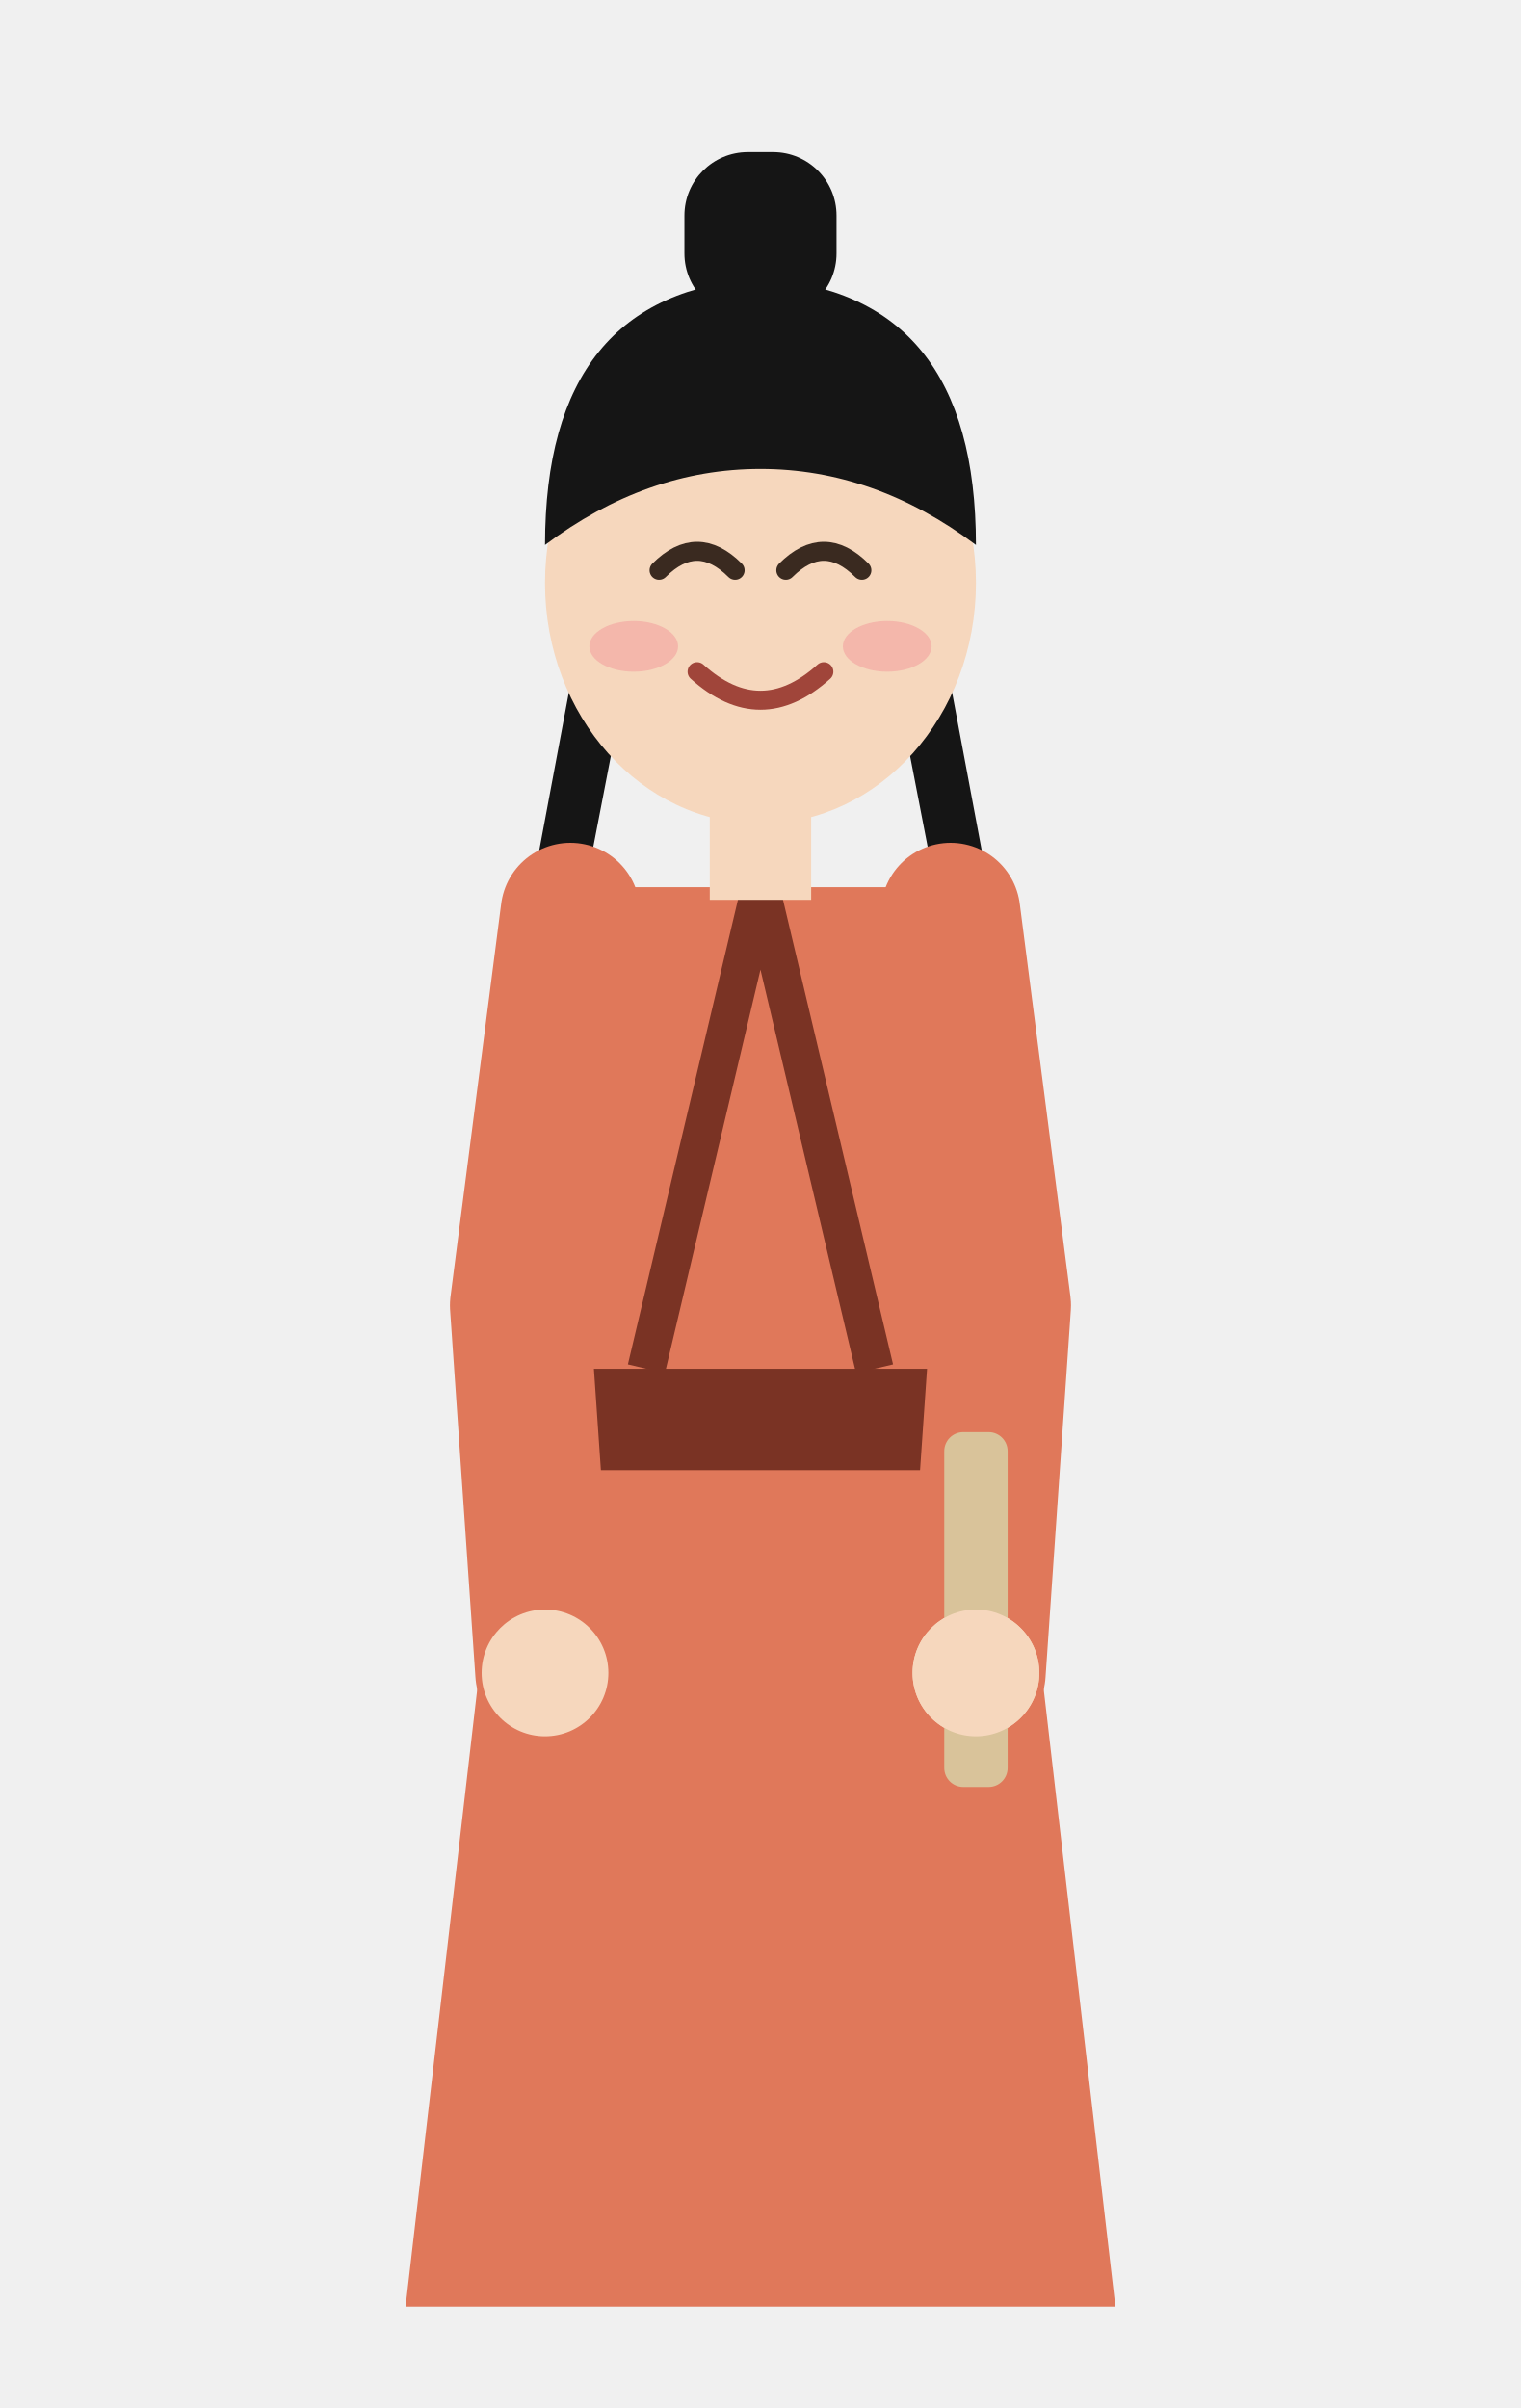
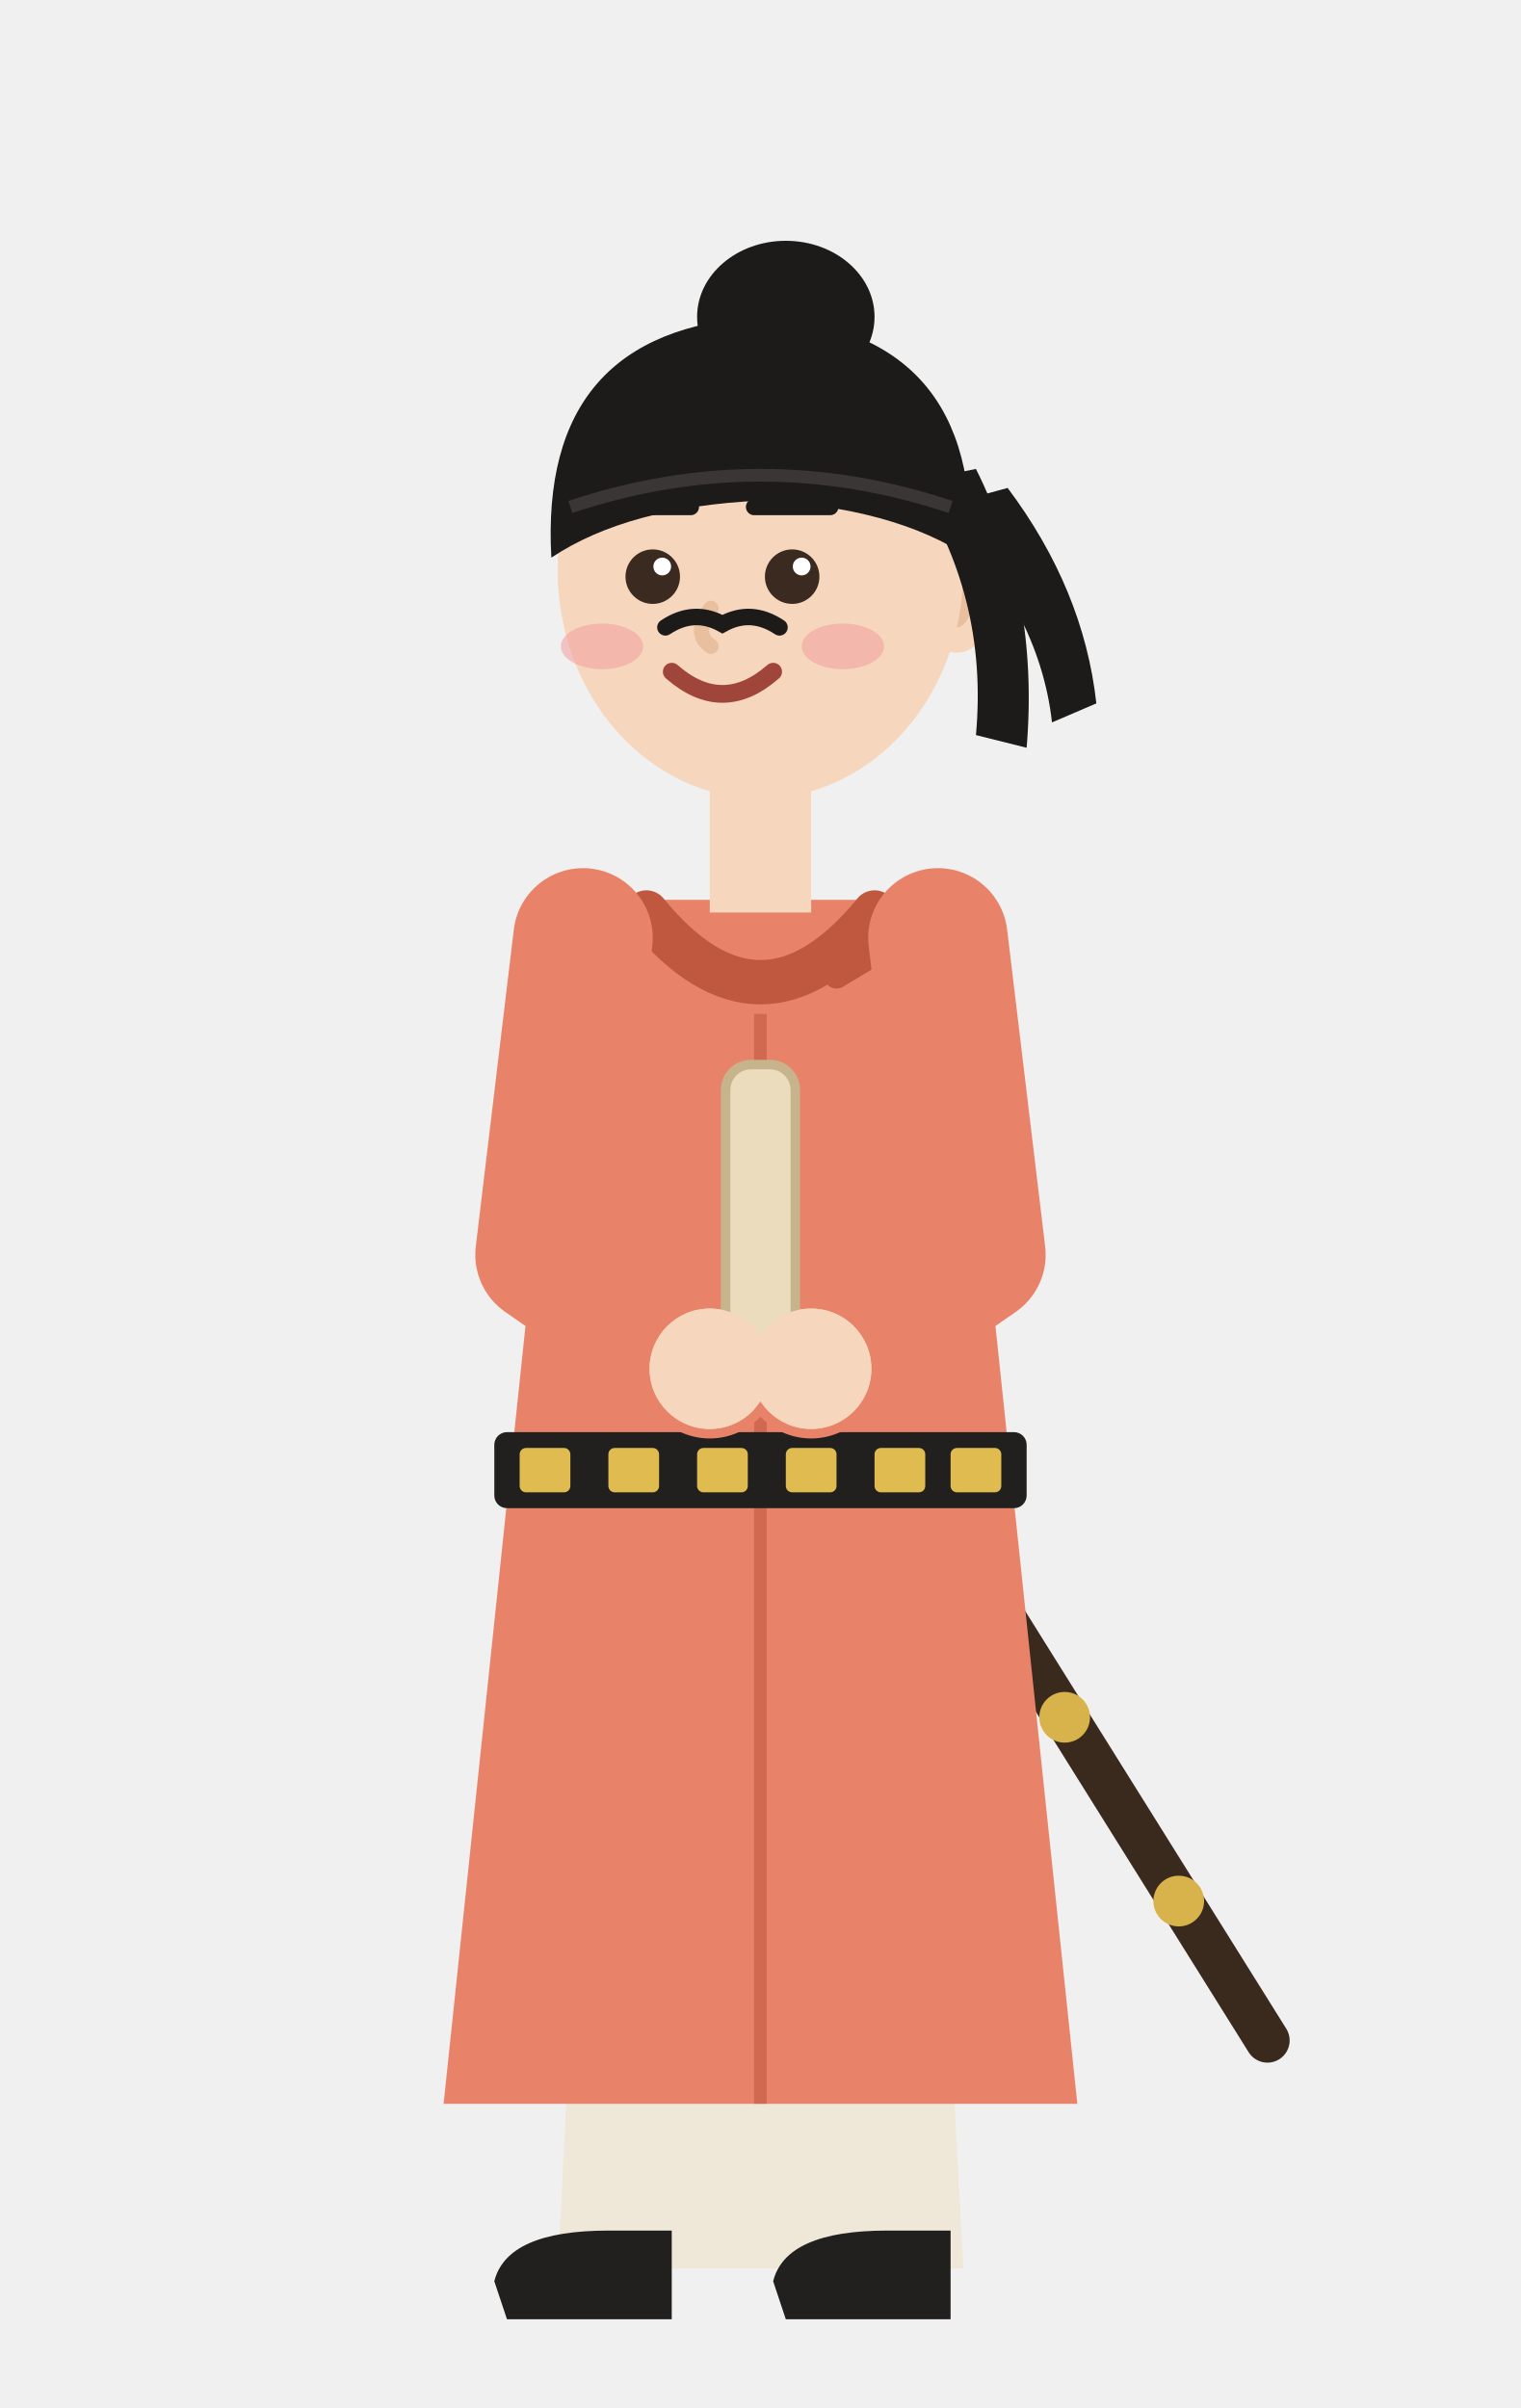
<svg xmlns="http://www.w3.org/2000/svg" width="240" height="380" viewBox="0 -20 240 380">
-   <path d="M96 56 l-12 64 l8 2 l12 -62 z M144 56 l12 64 l-8 2 l-12 -62 z" fill="#151515" />
-   <path d="M90 120 L150 120 L176 344 L64 344 Z" fill="#e0785a" />
-   <path d="M120 120 L102 196 M120 120 L138 196" stroke="#7a3324" stroke-width="6" fill="none" />
-   <rect x="76" y="196" width="88" height="16" fill="#7a3324" />
-   <rect x="112" y="100" width="16" height="22" fill="#f6d7bd" />
-   <ellipse cx="120" cy="72" rx="34" ry="38" fill="#f6d7bd" />
-   <path d="M88 60 q4 -28 32 -30 q28 2 32 30 q-16 -8 -32 -8 q-16 0 -32 8 z" fill="#2b2118" />
-   <path d="M86 66 q0 -40 34 -42 q34 2 34 42 q-16 -12 -34 -12 q-18 0 -34 12 z" fill="#151515" />
-   <rect x="108" y="4" width="24" height="26" rx="10" fill="#151515" />
-   <path d="M104 70 q6 -6 12 0 M124 70 q6 -6 12 0" fill="none" stroke="#3a2a20" stroke-width="3" stroke-linecap="round" />
-   <path d="M110 86 q10 9 20 0" fill="none" stroke="#a0453a" stroke-width="3" stroke-linecap="round" />
-   <ellipse cx="100" cy="82" rx="7" ry="4" fill="#f29c9c" opacity=".55" />
-   <ellipse cx="140" cy="82" rx="7" ry="4" fill="#f29c9c" opacity=".55" />
-   <polyline points="90,124 82,186 86,244" fill="none" stroke="#e0785a" stroke-width="22" stroke-linecap="round" stroke-linejoin="round" />
-   <circle cx="86" cy="244" r="10" fill="#f6d7bd" />
-   <polyline points="150,124 158,186 154,244" fill="none" stroke="#e0785a" stroke-width="22" stroke-linecap="round" stroke-linejoin="round" />
-   <circle cx="154" cy="244" r="10" fill="#f6d7bd" />
-   <rect x="149" y="206" width="10" height="56" rx="3" fill="#d9c39a" />
-   <circle cx="154" cy="244" r="10" fill="#f6d7bd" />
+   <path d="M90 300 L88 338 L152 338 L150 300 Z" fill="#efe8d8" />
+   <path d="M78 340 q2 -8 18 -8 h10 v14 h-26 z M122 340 q2 -8 18 -8 h10 v14 h-26 z" fill="#22201f" />
+   <path d="M150 222 L200 302" stroke="#3a2a1e" stroke-width="7" stroke-linecap="round" />
+   <path d="M150 222 l-8 -12" stroke="#d8b24a" stroke-width="6" stroke-linecap="round" />
+   <circle cx="168" cy="251" r="4" fill="#d8b24a" />
+   <circle cx="186" cy="280" r="4" fill="#d8b24a" />
+   <path d="M90 122 L150 122 L170 312 L70 312 Z" fill="#e8836a" />
+   <path d="M120 140 V312" stroke="#c0583f" stroke-width="2" opacity=".6" />
+   <path d="M102 124 Q120 146 138 124" stroke="#c0583f" stroke-width="7" fill="none" stroke-linecap="round" />
+   <path d="M132 134 l10 -6" stroke="#c0583f" stroke-width="4" stroke-linecap="round" />
+   <rect x="78" y="206" width="84" height="12" rx="2" fill="#22201f" />
+   <rect x="82" y="208.5" width="8" height="7" rx="1" fill="#e0bb4f" />
+   <rect x="96" y="208.5" width="8" height="7" rx="1" fill="#e0bb4f" />
+   <rect x="110" y="208.5" width="8" height="7" rx="1" fill="#e0bb4f" />
+   <rect x="124" y="208.5" width="8" height="7" rx="1" fill="#e0bb4f" />
+   <rect x="138" y="208.5" width="8" height="7" rx="1" fill="#e0bb4f" />
+   <rect x="150" y="208.5" width="8" height="7" rx="1" fill="#e0bb4f" />
+   <rect x="112" y="100" width="16" height="24" fill="#f6d7bd" />
+   <ellipse cx="151" cy="74" rx="6" ry="9" fill="#f6d7bd" />
+   <ellipse cx="151" cy="74" rx="2.5" ry="5" fill="#e8bf9f" />
+   <ellipse cx="120" cy="70" rx="32" ry="36" fill="#f6d7bd" />
+   <path d="M112.2 76 q-3 4 0 6" fill="none" stroke="#e8bf9f" stroke-width="2.4" stroke-linecap="round" />
+   <circle cx="103" cy="71" r="4.3" fill="#3a2a20" />
+   <circle cx="104.5" cy="69.4" r="1.4" fill="#fff" />
+   <circle cx="125" cy="71" r="4.3" fill="#3a2a20" />
+   <circle cx="126.5" cy="69.4" r="1.4" fill="#fff" />
+   <path d="M97 60 L109 60" stroke="#1d1a1a" stroke-width="2.6" stroke-linecap="round" />
+   <path d="M119 60 L131 60" stroke="#1d1a1a" stroke-width="2.6" stroke-linecap="round" />
+   <path d="M106 86 q8 7 16 0" fill="none" stroke="#a0453a" stroke-width="2.8" stroke-linecap="round" />
+   <path d="M105 79 q4.5 -3 9 -0.5 q4.5 -2.5 9 0.5" fill="none" stroke="#1d1a1a" stroke-width="2.6" stroke-linecap="round" />
+   <ellipse cx="95" cy="82" rx="6.5" ry="3.6" fill="#f29c9c" opacity="0.55" />
+   <ellipse cx="133" cy="82" rx="6.5" ry="3.6" fill="#f29c9c" opacity="0.55" />
+   <path d="M144 56 q12 18 10 40 l8 2 q2 -24 -8 -44 z" fill="#1d1a1a" />
+   <path d="M148 60 q16 16 18 34 l7 -3 q-2 -18 -14 -34 z" fill="#1d1a1a" />
+   <path d="M87 68 q-2 -36 33 -38 q35 2 33 38 q-12 -8 -33 -9 q-21 1 -33 9 z" fill="#1d1a1a" />
+   <ellipse cx="124" cy="30" rx="14" ry="12" fill="#1d1a1a" />
+   <path d="M90 60 q30 -10 60 0" stroke="#3a3636" stroke-width="2" fill="none" />
+   <polyline points="92,128 86,178 112,196" fill="none" stroke="#e8836a" stroke-width="22" stroke-linecap="round" stroke-linejoin="round" />
+   <circle cx="112" cy="196" r="9.5" fill="#f6d7bd" />
+   <polyline points="148,128 154,178 128,196" fill="none" stroke="#e8836a" stroke-width="22" stroke-linecap="round" stroke-linejoin="round" />
+   <circle cx="128" cy="196" r="9.5" fill="#f6d7bd" />
+   <g transform="rotate(0 120 192)">
+     <rect x="114.5" y="148" width="11" height="50" rx="4" fill="#eadcbc" />
+     <rect x="114.5" y="148" width="11" height="50" rx="4" fill="none" stroke="#c8b48c" stroke-width="1.5" />
+   </g>
+   <circle cx="112" cy="196" r="9.5" fill="#f6d7bd" />
+   <circle cx="128" cy="196" r="9.5" fill="#f6d7bd" />
</svg>
